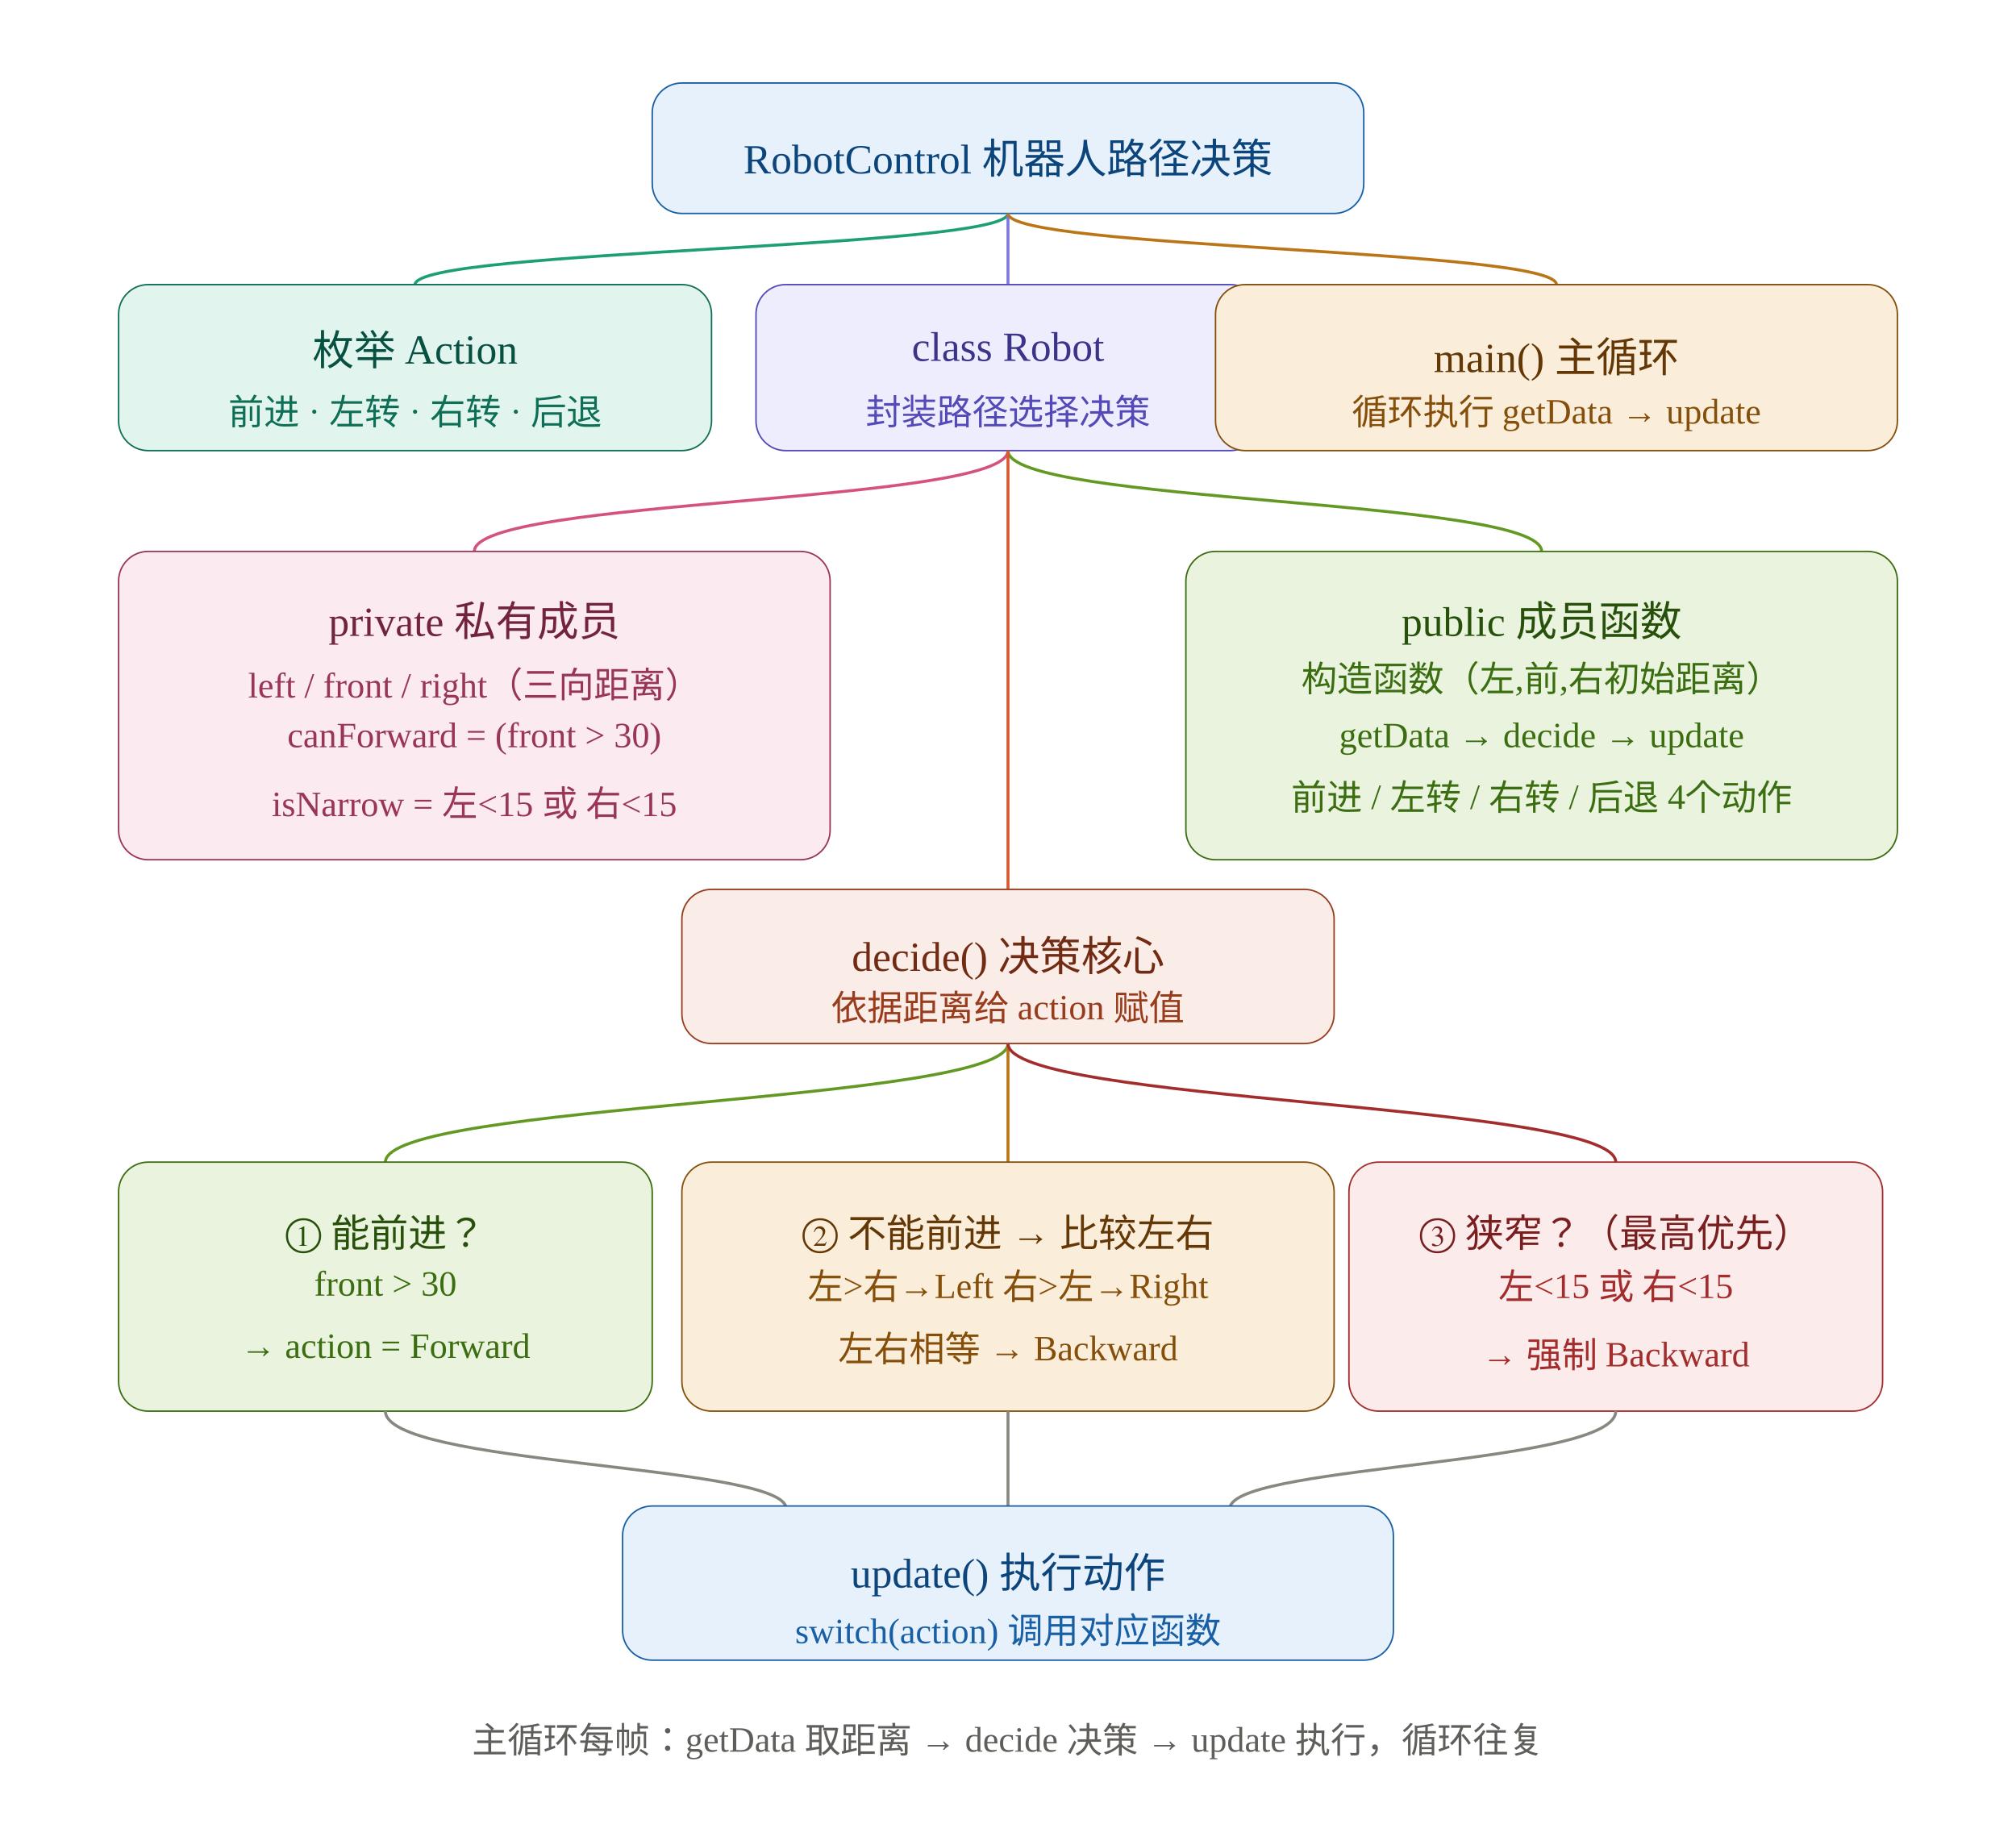
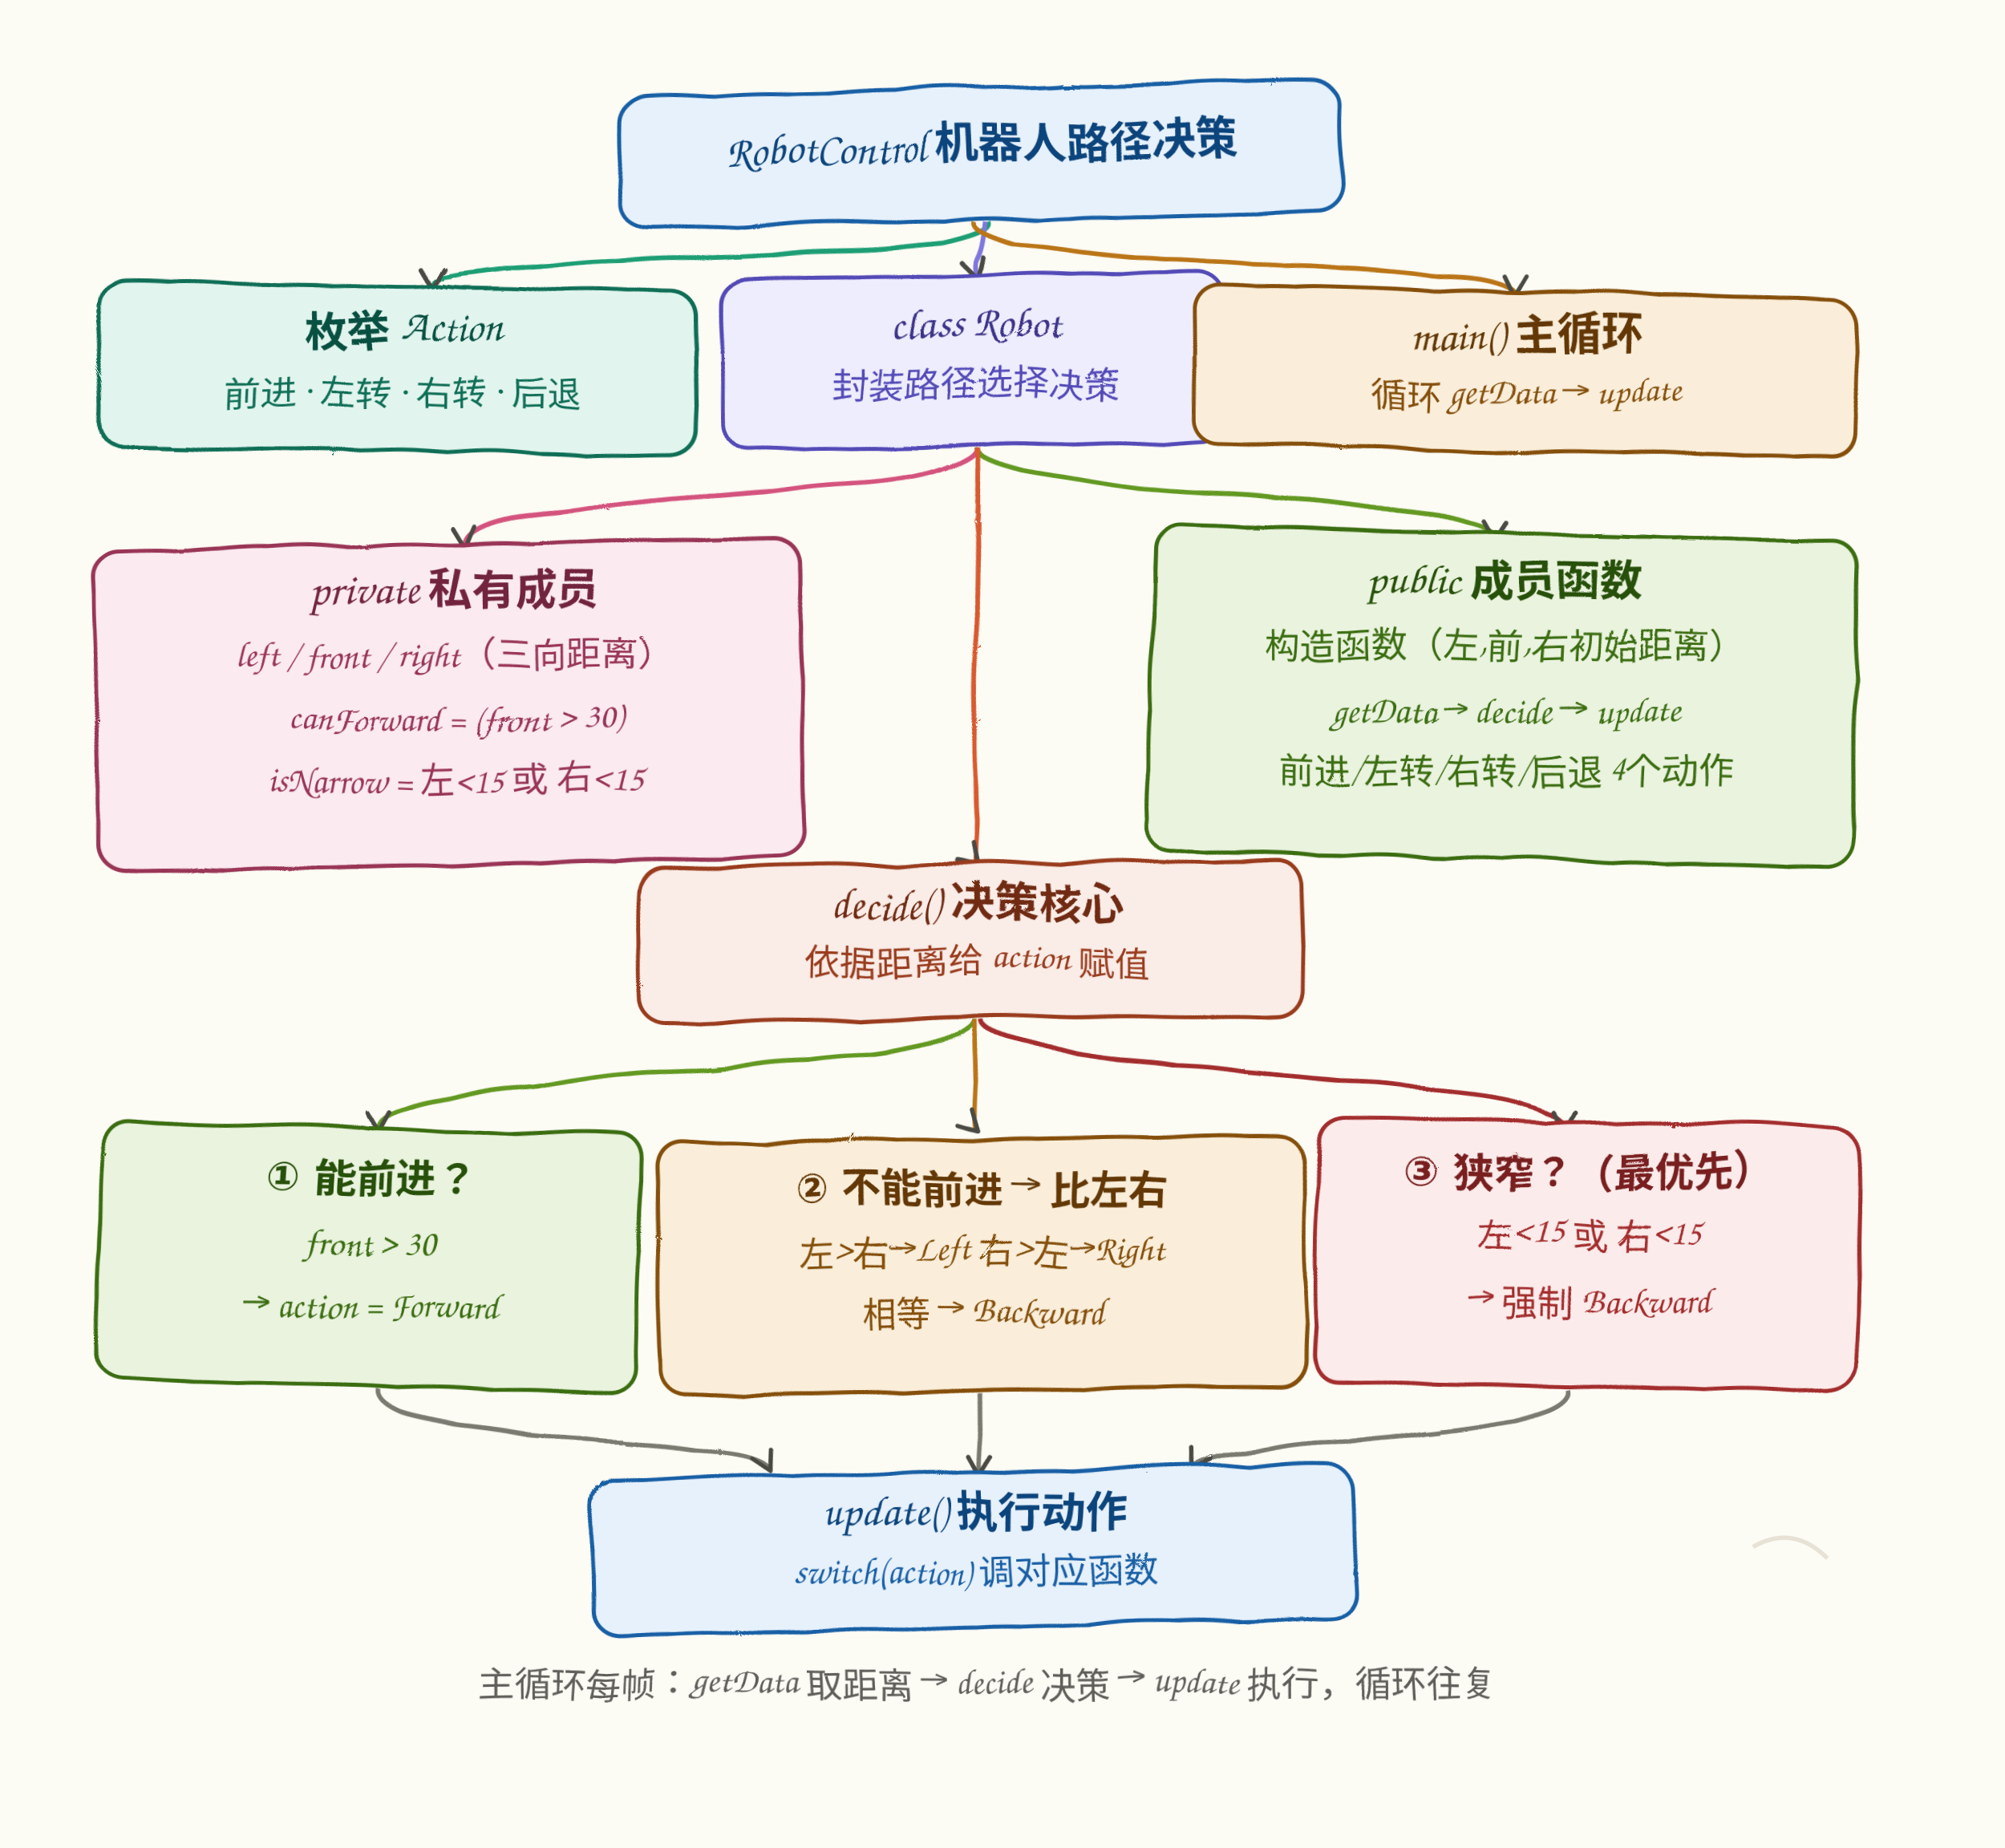
- <svg xmlns="http://www.w3.org/2000/svg" viewBox="0 0 680 615" width="100%" role="img">
+ <svg xmlns="http://www.w3.org/2000/svg" viewBox="0 0 700 645" width="100%" role="img">
  <defs>
-     <marker id="arrow" viewBox="0 0 10 10" refX="8" refY="5" markerWidth="6" markerHeight="6" orient="auto-start-reverse">
-       <path d="M2 1L8 5L2 9" fill="none" stroke="#888780" stroke-width="1.5" stroke-linecap="round" stroke-linejoin="round" />
+     <filter id="rough" x="-20%" y="-20%" width="140%" height="140%">
+       <feTurbulence type="turbulence" baseFrequency="0.016" numOctaves="2" seed="7" result="n" />
+       <feDisplacementMap in="SourceGraphic" in2="n" scale="3.2" xChannelSelector="R" yChannelSelector="G" />
+     </filter>
+     <marker id="arr" viewBox="0 0 10 10" refX="7" refY="5" markerWidth="7" markerHeight="7" orient="auto-start-reverse">
+       <path d="M2 1.5L8 5L2 8.5" fill="none" stroke="#4a4a44" stroke-width="1.4" stroke-linecap="round" stroke-linejoin="round" />
    </marker>
  </defs>
-   <rect x="220" y="28" width="240" height="44" rx="10" fill="#E6F1FB" stroke="#185FA5" stroke-width="0.5" />
-   <text x="340" y="50" text-anchor="middle" dominant-baseline="central" font-size="14" font-weight="500" fill="#0C447C">RobotControl 机器人路径决策</text>
-   <path d="M340,72 C340,84 140,84 140,96" fill="none" stroke="#1D9E75" stroke-width="1" />
-   <path d="M340,72 L340,96" fill="none" stroke="#7F77DD" stroke-width="1" />
-   <path d="M340,72 C340,84 525,84 525,96" fill="none" stroke="#BA7517" stroke-width="1" />
-   <rect x="40" y="96" width="200" height="56" rx="10" fill="#E1F5EE" stroke="#0F6E56" stroke-width="0.5" />
-   <text x="140" y="117" text-anchor="middle" dominant-baseline="central" font-size="14" font-weight="500" fill="#085041">枚举 Action</text>
-   <text x="140" y="138" text-anchor="middle" dominant-baseline="central" font-size="12" fill="#0F6E56">前进 · 左转 · 右转 · 后退</text>
-   <rect x="255" y="96" width="170" height="56" rx="10" fill="#EEEDFE" stroke="#534AB7" stroke-width="0.5" />
-   <text x="340" y="117" text-anchor="middle" dominant-baseline="central" font-size="14" font-weight="500" fill="#3C3489">class Robot</text>
-   <text x="340" y="138" text-anchor="middle" dominant-baseline="central" font-size="12" fill="#534AB7">封装路径选择决策</text>
-   <rect x="410" y="96" width="230" height="56" rx="10" fill="#FAEEDA" stroke="#854F0B" stroke-width="0.5" />
-   <text x="525" y="117" text-anchor="middle" dominant-baseline="central" font-size="14" font-weight="500" fill="#633806">main() 主循环</text>
-   <text x="525" y="138" text-anchor="middle" dominant-baseline="central" font-size="12" fill="#854F0B">循环执行 getData → update</text>
-   <path d="M340,152 C340,170 160,168 160,186" fill="none" stroke="#D4537E" stroke-width="1" />
-   <path d="M340,152 C340,170 520,168 520,186" fill="none" stroke="#639922" stroke-width="1" />
-   <path d="M340,152 L340,300" fill="none" stroke="#D85A30" stroke-width="1" />
-   <rect x="40" y="186" width="240" height="104" rx="10" fill="#FBEAF0" stroke="#993556" stroke-width="0.5" />
-   <text x="160" y="206" text-anchor="middle" dominant-baseline="central" font-size="14" font-weight="500" fill="#72243E">private 私有成员</text>
-   <text x="160" y="228" text-anchor="middle" dominant-baseline="central" font-size="12" fill="#993556">left / front / right（三向距离）</text>
-   <text x="160" y="248" text-anchor="middle" dominant-baseline="central" font-size="12" fill="#993556">canForward = (front &gt; 30)</text>
-   <text x="160" y="268" text-anchor="middle" dominant-baseline="central" font-size="12" fill="#993556">isNarrow = 左&lt;15 或 右&lt;15</text>
-   <rect x="400" y="186" width="240" height="104" rx="10" fill="#EAF3DE" stroke="#3B6D11" stroke-width="0.5" />
-   <text x="520" y="206" text-anchor="middle" dominant-baseline="central" font-size="14" font-weight="500" fill="#27500A">public 成员函数</text>
-   <text x="520" y="228" text-anchor="middle" dominant-baseline="central" font-size="12" fill="#3B6D11">构造函数（左,前,右初始距离）</text>
-   <text x="520" y="248" text-anchor="middle" dominant-baseline="central" font-size="12" fill="#3B6D11">getData → decide → update</text>
-   <text x="520" y="268" text-anchor="middle" dominant-baseline="central" font-size="12" fill="#3B6D11">前进 / 左转 / 右转 / 后退 4个动作</text>
-   <rect x="230" y="300" width="220" height="52" rx="10" fill="#FAECE7" stroke="#993C1D" stroke-width="0.5" />
-   <text x="340" y="319" text-anchor="middle" dominant-baseline="central" font-size="14" font-weight="500" fill="#712B13">decide() 决策核心</text>
-   <text x="340" y="339" text-anchor="middle" dominant-baseline="central" font-size="12" fill="#993C1D">依据距离给 action 赋值</text>
-   <path d="M340,352 C340,372 130,372 130,392" fill="none" stroke="#639922" stroke-width="1" />
-   <path d="M340,352 L340,392" fill="none" stroke="#BA7517" stroke-width="1" />
-   <path d="M340,352 C340,372 545,372 545,392" fill="none" stroke="#A32D2D" stroke-width="1" />
-   <rect x="40" y="392" width="180" height="84" rx="10" fill="#EAF3DE" stroke="#3B6D11" stroke-width="0.5" />
-   <text x="130" y="412" text-anchor="middle" dominant-baseline="central" font-size="13" font-weight="500" fill="#27500A">① 能前进？</text>
-   <text x="130" y="433" text-anchor="middle" dominant-baseline="central" font-size="12" fill="#3B6D11">front &gt; 30</text>
-   <text x="130" y="454" text-anchor="middle" dominant-baseline="central" font-size="12" fill="#3B6D11">→ action = Forward</text>
-   <rect x="230" y="392" width="220" height="84" rx="10" fill="#FAEEDA" stroke="#854F0B" stroke-width="0.5" />
-   <text x="340" y="412" text-anchor="middle" dominant-baseline="central" font-size="13" font-weight="500" fill="#633806">② 不能前进 → 比较左右</text>
-   <text x="340" y="433" text-anchor="middle" dominant-baseline="central" font-size="12" fill="#854F0B">左&gt;右→Left   右&gt;左→Right</text>
-   <text x="340" y="454" text-anchor="middle" dominant-baseline="central" font-size="12" fill="#854F0B">左右相等 → Backward</text>
-   <rect x="455" y="392" width="180" height="84" rx="10" fill="#FCEBEB" stroke="#A32D2D" stroke-width="0.5" />
-   <text x="545" y="412" text-anchor="middle" dominant-baseline="central" font-size="13" font-weight="500" fill="#791F1F">③ 狭窄？（最高优先）</text>
-   <text x="545" y="433" text-anchor="middle" dominant-baseline="central" font-size="12" fill="#A32D2D">左&lt;15 或 右&lt;15</text>
-   <text x="545" y="454" text-anchor="middle" dominant-baseline="central" font-size="12" fill="#A32D2D">→ 强制 Backward</text>
-   <path d="M130,476 C130,494 260,494 265,508" fill="none" stroke="#888780" stroke-width="1" />
-   <path d="M340,476 L340,508" fill="none" stroke="#888780" stroke-width="1" />
-   <path d="M545,476 C545,494 420,494 415,508" fill="none" stroke="#888780" stroke-width="1" />
-   <rect x="210" y="508" width="260" height="52" rx="10" fill="#E6F1FB" stroke="#185FA5" stroke-width="0.5" />
-   <text x="340" y="527" text-anchor="middle" dominant-baseline="central" font-size="14" font-weight="500" fill="#0C447C">update() 执行动作</text>
-   <text x="340" y="547" text-anchor="middle" dominant-baseline="central" font-size="12" fill="#185FA5">switch(action) 调用对应函数</text>
-   <text x="340" y="586" text-anchor="middle" dominant-baseline="central" font-size="12" fill="#5F5E5A">主循环每帧：getData 取距离 → decide 决策 → update 执行，循环往复</text>
+   <rect x="0" y="0" width="700" height="645" fill="#FCFBF4" />
+   <circle cx="64" cy="120" r="2.2" fill="#c9c4b4" opacity="0.5" />
+   <path d="M612 540 q14 -8 26 4" fill="none" stroke="#d8d2c0" stroke-width="1.5" opacity="0.6" />
+   <path d="M86 470 l10 3 -8 6" fill="none" stroke="#cfc9b6" stroke-width="1.4" opacity="0.55" />
+   <g filter="url(#rough)" font-family="'Comic Sans MS','Segoe Print','Bradley Hand','Xingkai SC','STXingkai','cursive'" fill="#3a3a34">
+     <rect x="216" y="30" width="252" height="46" rx="9" fill="#E6F1FB" stroke="#185FA5" stroke-width="1.4" transform="rotate(-1.4 342 53)" />
+     <text x="342" y="55" text-anchor="middle" font-size="15" font-weight="600" fill="#0C447C" transform="rotate(-1.4 342 53)">RobotControl 机器人路径决策</text>
+     <path d="M345,77 C350,92 150,86 150,99" fill="none" stroke="#1D9E75" stroke-width="1.6" marker-end="url(#arr)" />
+     <path d="M344,77 C342,92 338,87 340,95" fill="none" stroke="#7F77DD" stroke-width="1.6" marker-end="url(#arr)" />
+     <path d="M340,77 C335,93 528,90 528,101" fill="none" stroke="#BA7517" stroke-width="1.6" marker-end="url(#arr)" />
+     <rect x="34" y="99" width="208" height="58" rx="9" fill="#E1F5EE" stroke="#0F6E56" stroke-width="1.4" transform="rotate(1.1 138 128)" />
+     <text x="140" y="120" text-anchor="middle" font-size="15" font-weight="600" fill="#085041">枚举 Action</text>
+     <text x="140" y="141" text-anchor="middle" font-size="12.5" fill="#0F6E56">前进 · 左转 · 右转 · 后退</text>
+     <rect x="251" y="95" width="176" height="60" rx="9" fill="#EEEDFE" stroke="#534AB7" stroke-width="1.4" transform="rotate(-0.9 339 125)" />
+     <text x="340" y="117" text-anchor="middle" font-size="15" font-weight="600" fill="#3C3489">class Robot</text>
+     <text x="340" y="138" text-anchor="middle" font-size="12.5" fill="#534AB7">封装路径选择决策</text>
+     <rect x="416" y="101" width="232" height="56" rx="9" fill="#FAEEDA" stroke="#854F0B" stroke-width="1.4" transform="rotate(1.3 532 129)" />
+     <text x="532" y="121" text-anchor="middle" font-size="15" font-weight="600" fill="#633806">main() 主循环</text>
+     <text x="532" y="142" text-anchor="middle" font-size="12.5" fill="#854F0B">循环 getData → update</text>
+     <path d="M340,156 C342,174 160,170 161,189" fill="none" stroke="#D4537E" stroke-width="1.6" marker-end="url(#arr)" />
+     <path d="M340,156 C338,173 522,171 521,187" fill="none" stroke="#639922" stroke-width="1.6" marker-end="url(#arr)" />
+     <path d="M340,156 C341,178 339,300 340,301" fill="none" stroke="#D85A30" stroke-width="1.6" marker-end="url(#arr)" />
+     <rect x="33" y="189" width="246" height="112" rx="9" fill="#FBEAF0" stroke="#993556" stroke-width="1.4" transform="rotate(-1.2 156 245)" />
+     <text x="158" y="210" text-anchor="middle" font-size="15" font-weight="600" fill="#72243E">private 私有成员</text>
+     <text x="158" y="232" text-anchor="middle" font-size="12.5" fill="#993556">left / front / right（三向距离）</text>
+     <text x="158" y="254" text-anchor="middle" font-size="12.5" fill="#993556">canForward = (front &gt; 30)</text>
+     <text x="158" y="276" text-anchor="middle" font-size="12.5" fill="#993556">isNarrow = 左&lt;15 或 右&lt;15</text>
+     <rect x="401" y="185" width="246" height="114" rx="9" fill="#EAF3DE" stroke="#3B6D11" stroke-width="1.4" transform="rotate(1.4 524 242)" />
+     <text x="525" y="207" text-anchor="middle" font-size="15" font-weight="600" fill="#27500A">public 成员函数</text>
+     <text x="525" y="229" text-anchor="middle" font-size="12.5" fill="#3B6D11">构造函数（左,前,右初始距离）</text>
+     <text x="525" y="251" text-anchor="middle" font-size="12.5" fill="#3B6D11">getData → decide → update</text>
+     <text x="525" y="273" text-anchor="middle" font-size="12.5" fill="#3B6D11">前进/左转/右转/后退 4个动作</text>
+     <rect x="222" y="301" width="232" height="54" rx="9" fill="#FAECE7" stroke="#993C1D" stroke-width="1.4" transform="rotate(-0.7 338 328)" />
+     <text x="340" y="320" text-anchor="middle" font-size="15" font-weight="600" fill="#712B13">decide() 决策核心</text>
+     <text x="340" y="340" text-anchor="middle" font-size="12.5" fill="#993C1D">依据距离给 action 赋值</text>
+     <path d="M340,356 C338,374 130,372 131,393" fill="none" stroke="#639922" stroke-width="1.6" marker-end="url(#arr)" />
+     <path d="M340,356 C341,374 339,392 340,393" fill="none" stroke="#BA7517" stroke-width="1.6" marker-end="url(#arr)" />
+     <path d="M342,356 C344,374 546,373 545,393" fill="none" stroke="#A32D2D" stroke-width="1.6" marker-end="url(#arr)" />
+     <rect x="34" y="393" width="188" height="90" rx="9" fill="#EAF3DE" stroke="#3B6D11" stroke-width="1.4" transform="rotate(1.6 128 438)" />
+     <text x="129" y="415" text-anchor="middle" font-size="14" font-weight="600" fill="#27500A">① 能前进？</text>
+     <text x="129" y="437" text-anchor="middle" font-size="12.5" fill="#3B6D11">front &gt; 30</text>
+     <text x="129" y="459" text-anchor="middle" font-size="12.5" fill="#3B6D11">→ action = Forward</text>
+     <rect x="229" y="397" width="226" height="88" rx="9" fill="#FAEEDA" stroke="#854F0B" stroke-width="1.4" transform="rotate(-0.9 342 441)" />
+     <text x="342" y="419" text-anchor="middle" font-size="14" font-weight="600" fill="#633806">② 不能前进 → 比左右</text>
+     <text x="342" y="441" text-anchor="middle" font-size="12.5" fill="#854F0B">左&gt;右→Left  右&gt;左→Right</text>
+     <text x="342" y="463" text-anchor="middle" font-size="12.5" fill="#854F0B">相等 → Backward</text>
+     <rect x="459" y="391" width="189" height="92" rx="9" fill="#FCEBEB" stroke="#A32D2D" stroke-width="1.4" transform="rotate(1.1 553 437)" />
+     <text x="554" y="413" text-anchor="middle" font-size="14" font-weight="600" fill="#791F1F">③ 狭窄？（最优先）</text>
+     <text x="554" y="435" text-anchor="middle" font-size="12.5" fill="#A32D2D">左&lt;15 或 右&lt;15</text>
+     <text x="554" y="457" text-anchor="middle" font-size="12.5" fill="#A32D2D">→ 强制 Backward</text>
+     <path d="M131,484 C128,503 262,500 268,512" fill="none" stroke="#7a7a70" stroke-width="1.6" marker-end="url(#arr)" />
+     <path d="M342,486 L342,513" fill="none" stroke="#7a7a70" stroke-width="1.6" marker-end="url(#arr)" />
+     <path d="M546,484 C549,503 422,500 416,512" fill="none" stroke="#7a7a70" stroke-width="1.6" marker-end="url(#arr)" />
+     <rect x="206" y="513" width="266" height="54" rx="9" fill="#E6F1FB" stroke="#185FA5" stroke-width="1.4" transform="rotate(-1.3 339 540)" />
+     <text x="340" y="532" text-anchor="middle" font-size="15" font-weight="600" fill="#0C447C">update() 执行动作</text>
+     <text x="340" y="552" text-anchor="middle" font-size="12.5" fill="#185FA5">switch(action) 调对应函数</text>
+     <text x="344" y="592" text-anchor="middle" font-size="12.5" fill="#5F5E5A">主循环每帧：getData 取距离 → decide 决策 → update 执行，循环往复</text>
+   </g>
</svg>
